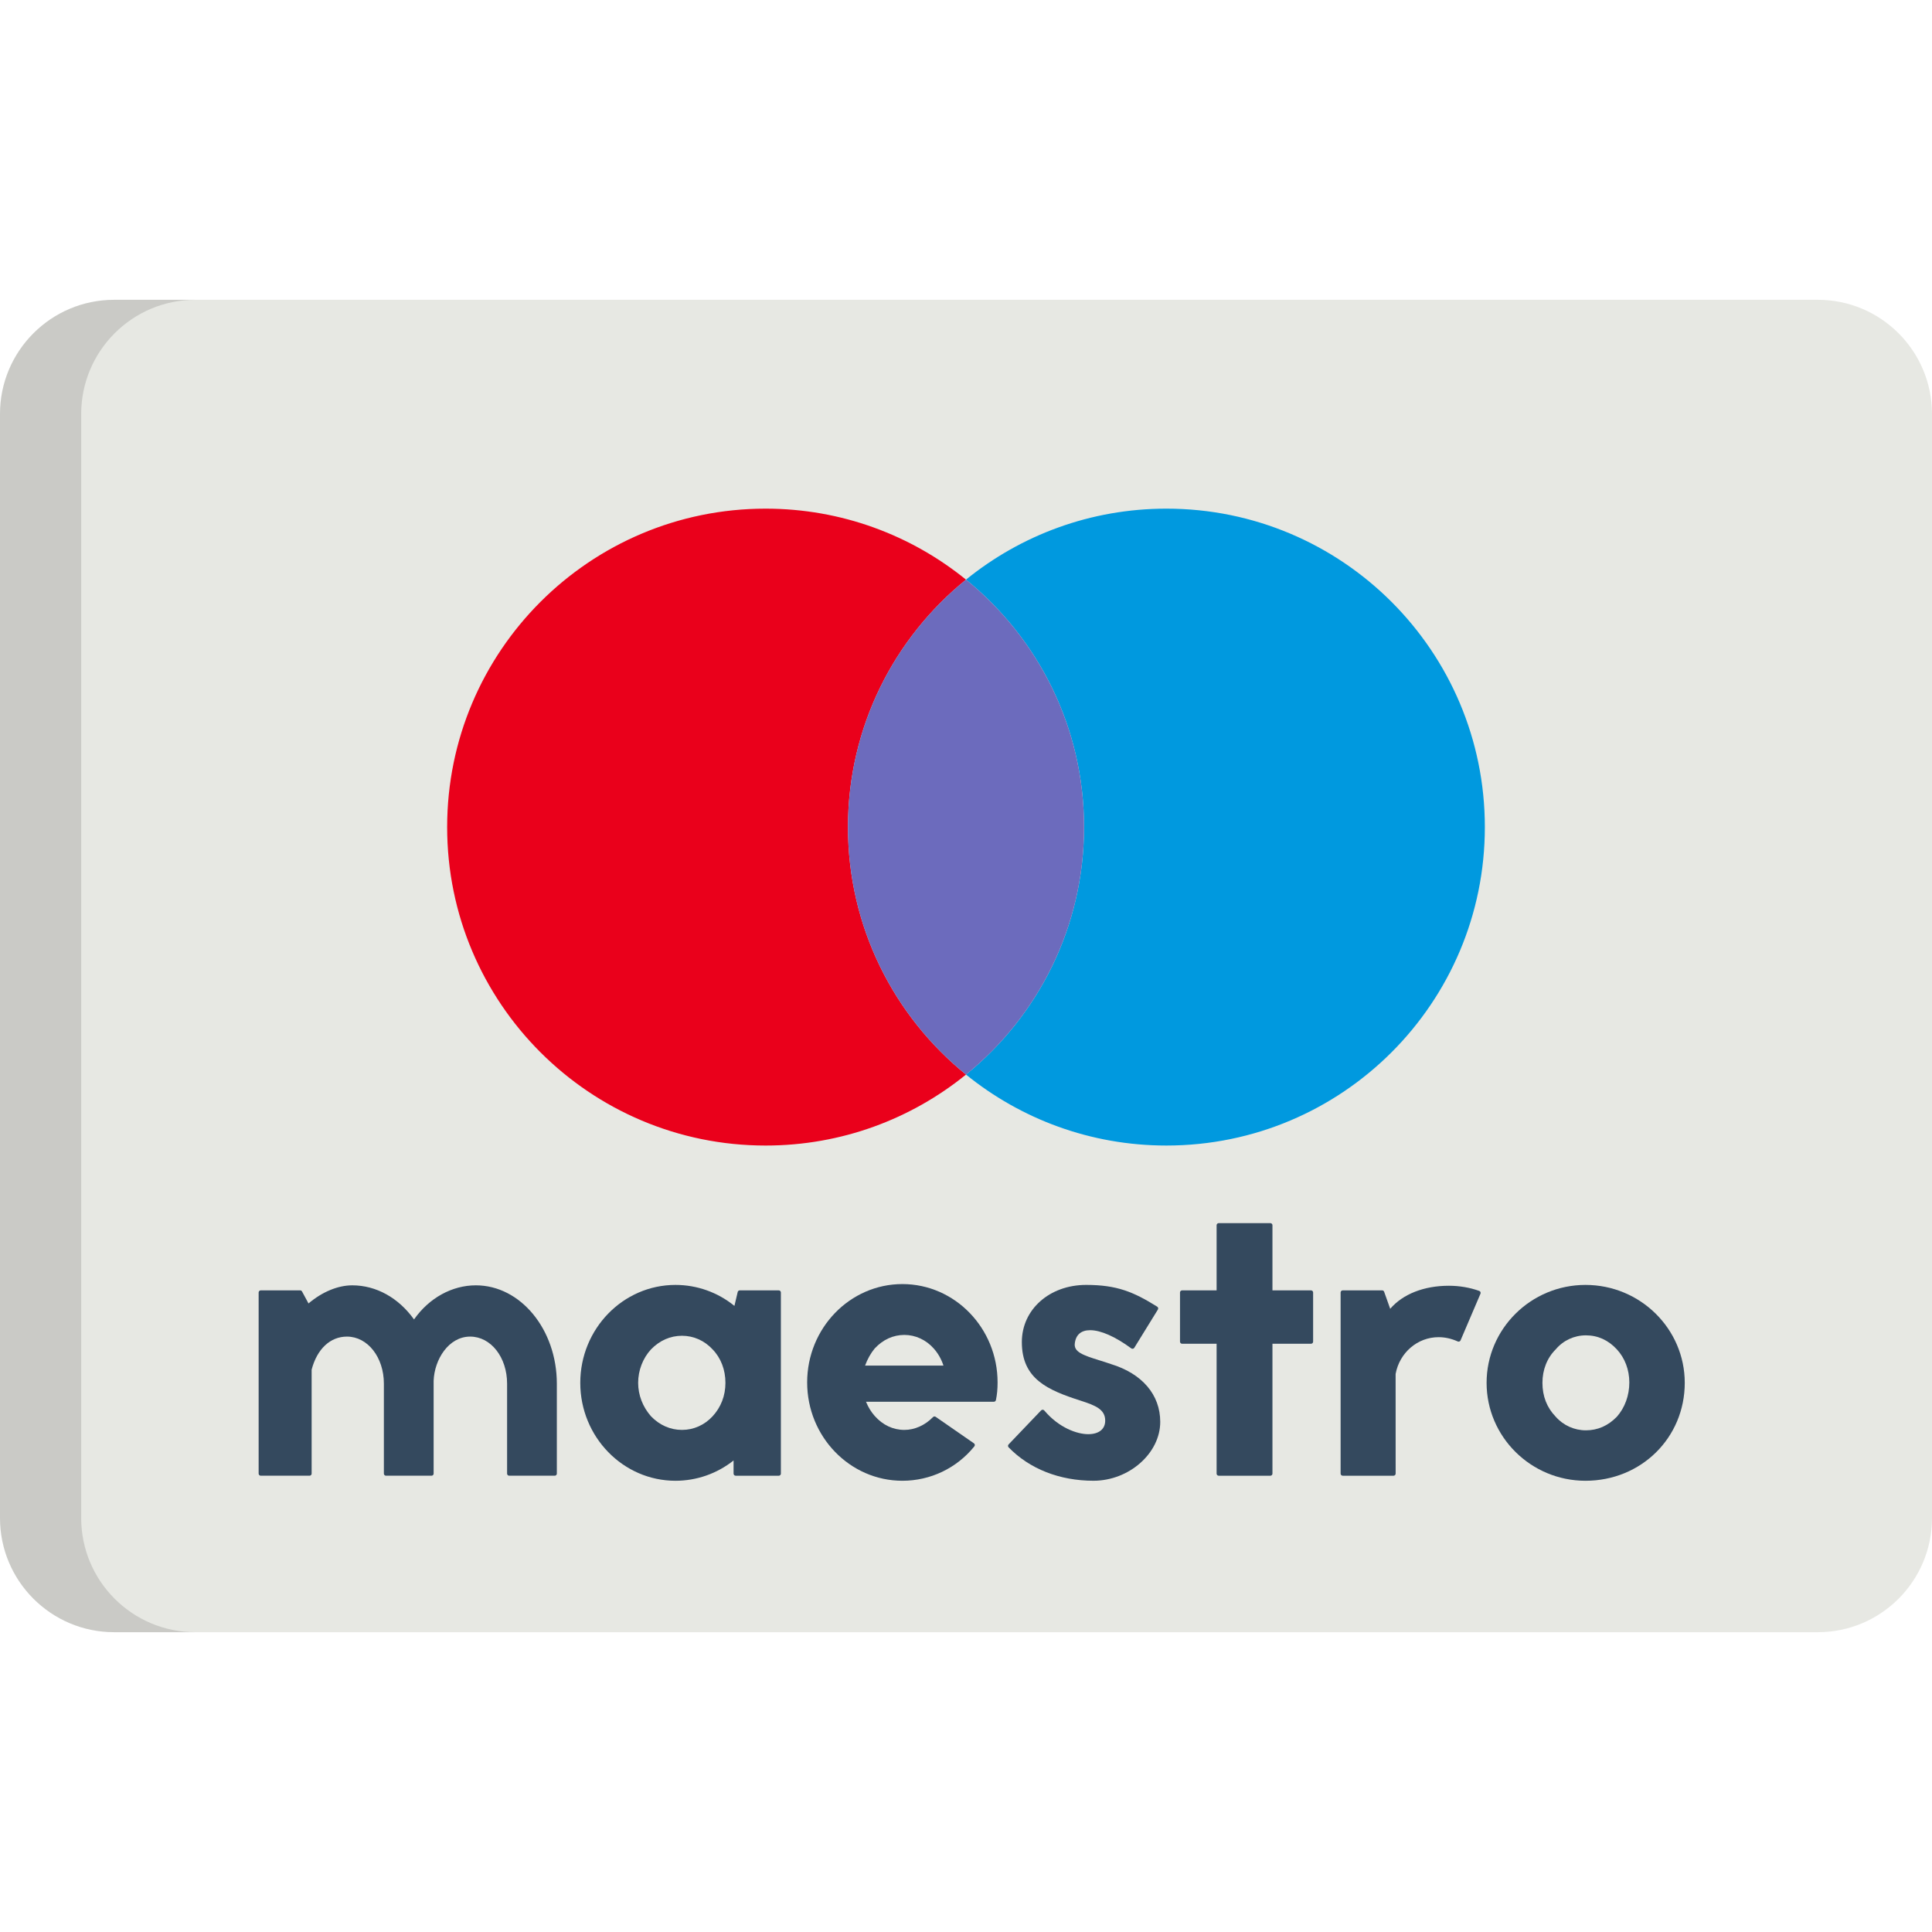
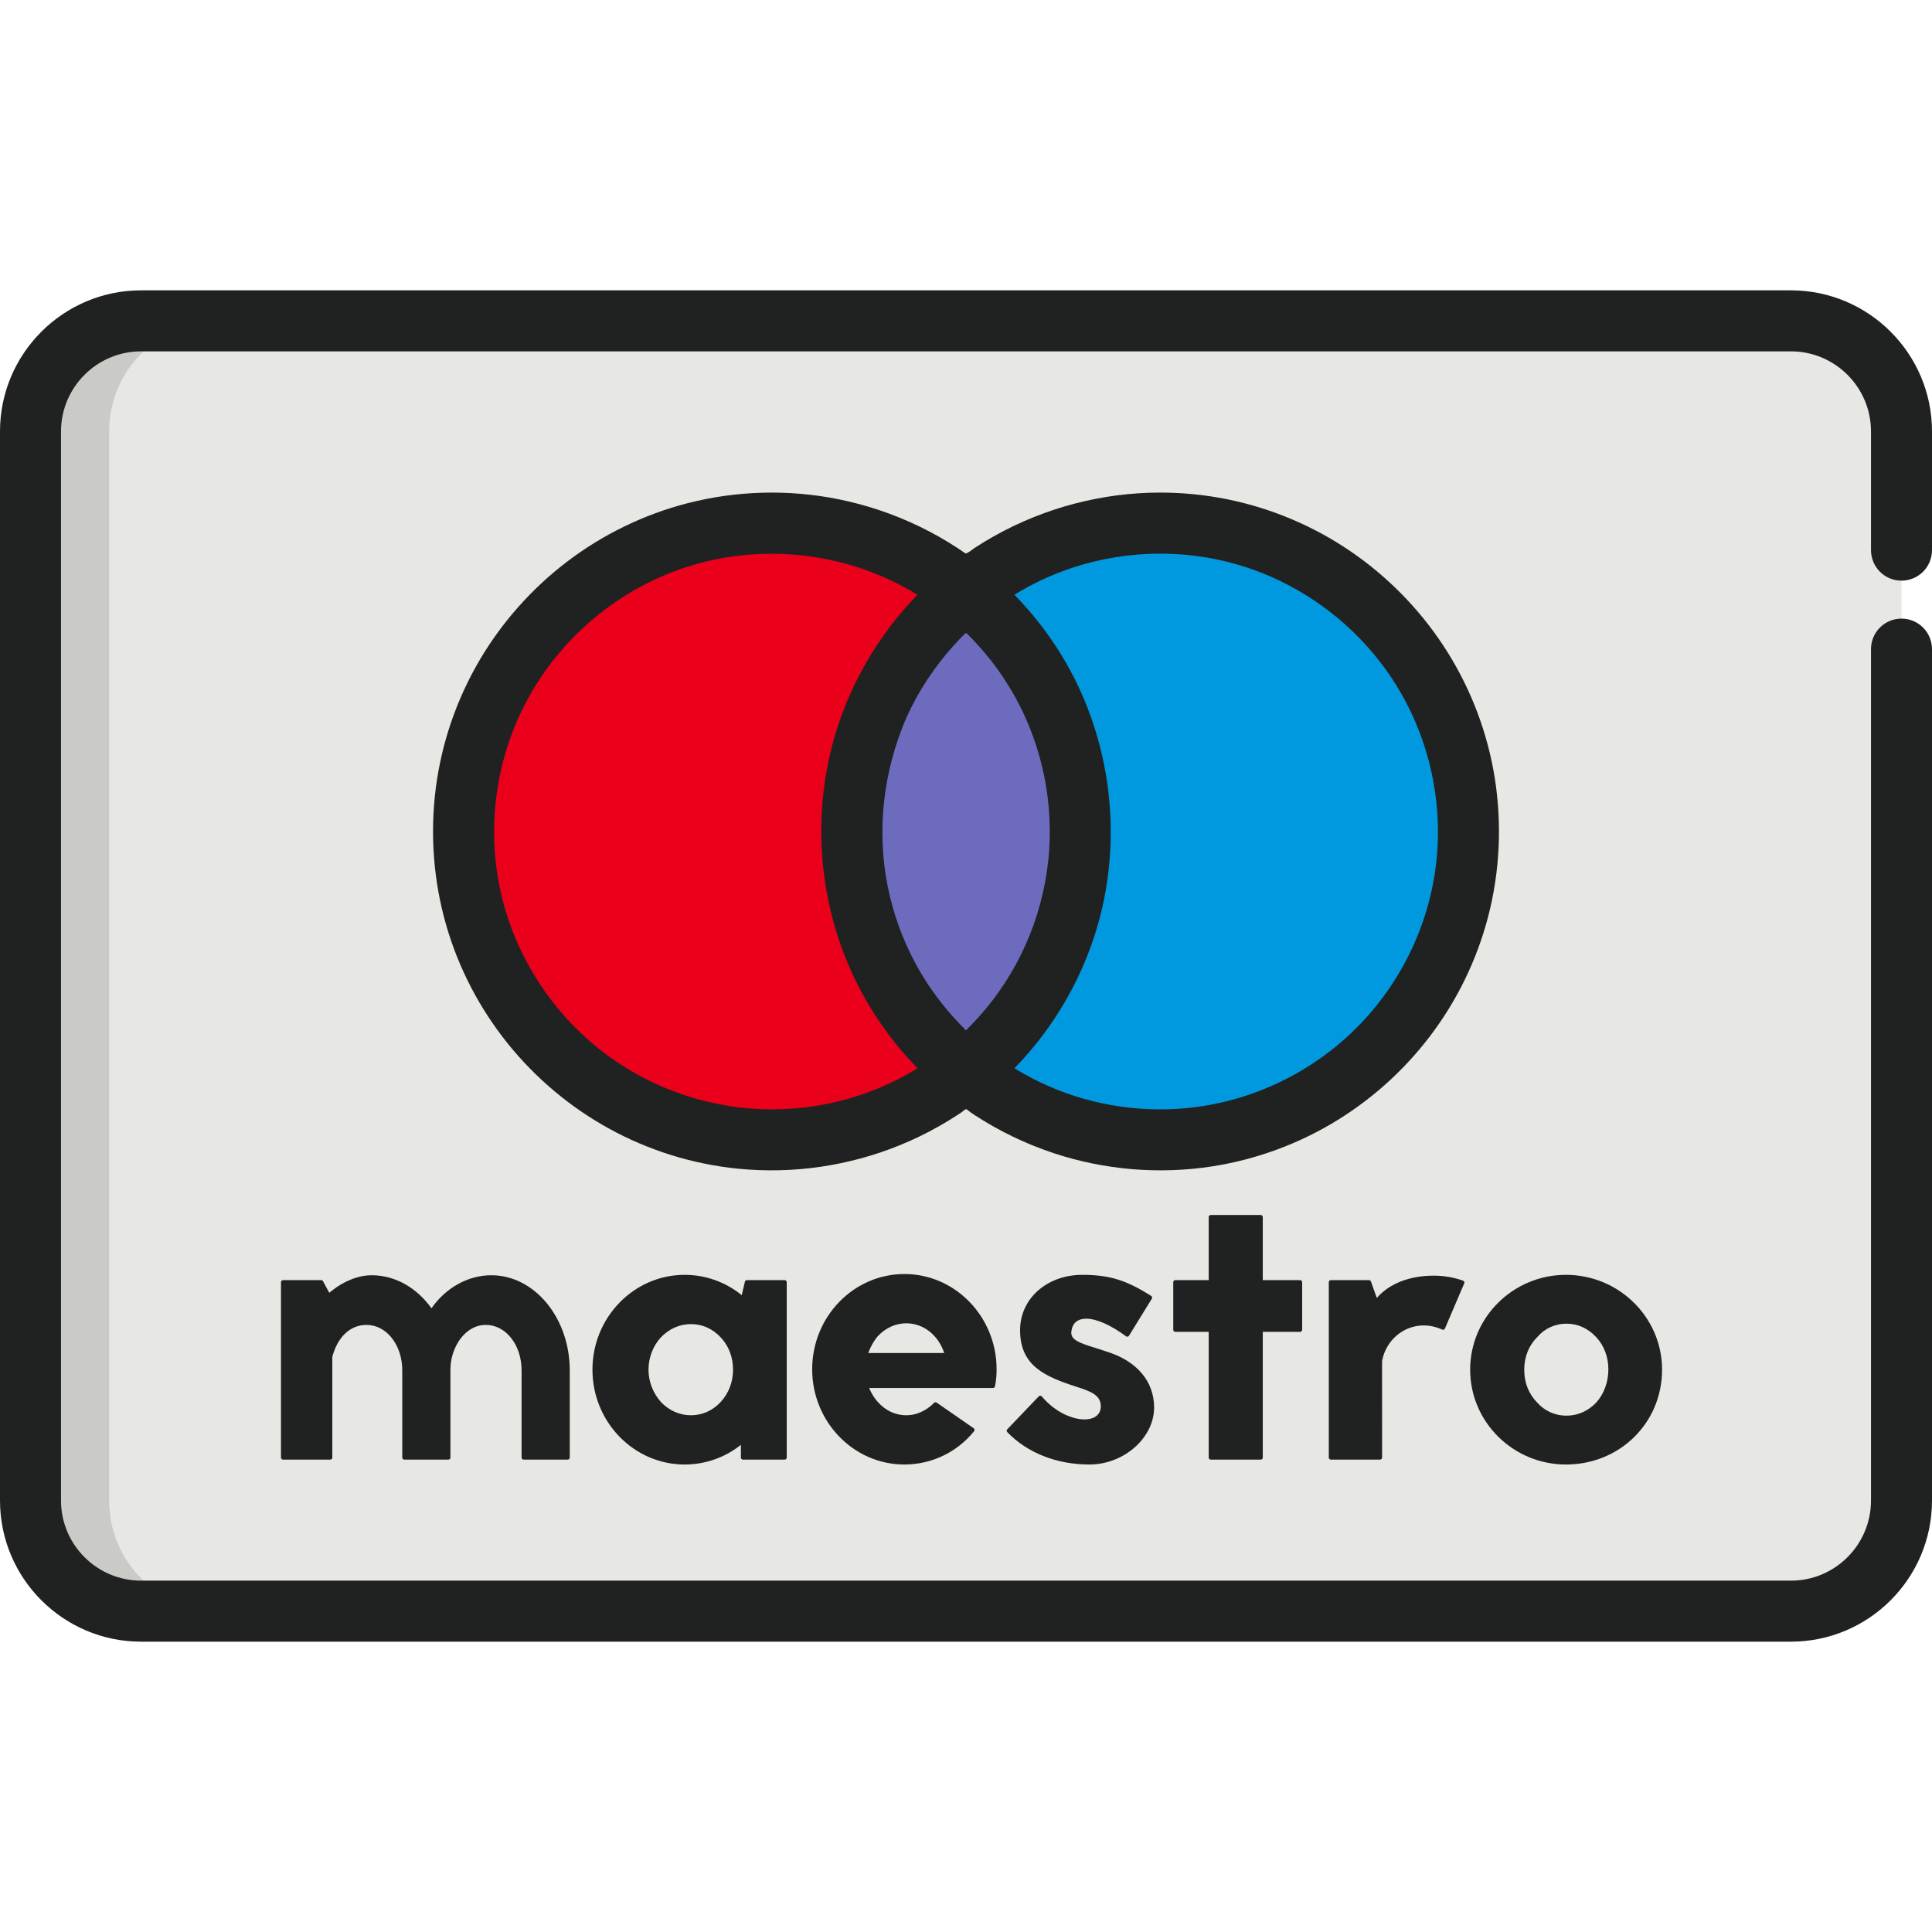
- <svg xmlns="http://www.w3.org/2000/svg" version="1.1" id="Capa_1" x="0px" y="0px" viewBox="0 0 512 512" style="enable-background:new 0 0 512 512;" xml:space="preserve">
-   <path style="fill:#E7E8E3;" d="M512,402.282c0,16.716-13.55,30.267-30.265,30.267H30.265C13.55,432.549,0,418.996,0,402.282V109.717  c0-16.716,13.55-30.266,30.265-30.266h451.469c16.716,0,30.265,13.551,30.265,30.266L512,402.282L512,402.282z" />
-   <path style="opacity:0.15;fill:#202121;enable-background:new    ;" d="M21.517,402.282V109.717  c0-16.716,13.552-30.266,30.267-30.266h-21.52C13.55,79.451,0,93.003,0,109.717v292.565c0,16.716,13.55,30.267,30.265,30.267h21.52  C35.07,432.549,21.517,418.996,21.517,402.282z" />
-   <path style="fill:#EA001B;" d="M224.719,219.191c0-26.482,12.198-50.109,31.281-65.581c-14.504-11.759-32.981-18.813-53.107-18.813  c-46.609,0-84.393,37.783-84.393,84.394c0,46.608,37.784,84.39,84.393,84.39c20.126,0,38.603-7.049,53.107-18.807  C236.917,269.296,224.719,245.67,224.719,219.191z" />
-   <path style="fill:#0099DF;" d="M309.109,134.796c-20.126,0-38.605,7.053-53.109,18.813c19.084,15.471,31.282,39.099,31.282,65.581  c0,26.479-12.198,50.106-31.282,65.582c14.504,11.758,32.983,18.807,53.109,18.807c46.609,0,84.391-37.782,84.391-84.39  S355.718,134.796,309.109,134.796z" />
-   <path style="fill:#6C6BBD;" d="M287.282,219.191c0-26.482-12.198-50.109-31.282-65.581c-19.083,15.471-31.281,39.099-31.281,65.581  c0,26.479,12.198,50.106,31.281,65.582C275.084,269.296,287.282,245.67,287.282,219.191z" />
+ <svg xmlns="http://www.w3.org/2000/svg" version="1.1" id="Capa_1" x="0px" y="0px" viewBox="0 0 511.998 511.998" style="enable-background:new 0 0 511.998 511.998;" xml:space="preserve">
+   <path style="fill:#E7E8E3;" d="M503.916,397.661c0,16.188-13.122,29.311-29.309,29.311H37.393  c-16.188,0-29.309-13.124-29.309-29.311V114.336c0-16.188,13.122-29.31,29.309-29.31h437.212c16.188,0,29.309,13.123,29.309,29.31  v283.326L503.916,397.661L503.916,397.661z" />
+   <g style="opacity:0.15;">
+     <path style="fill:#202121;" d="M28.922,397.661V114.336c0-16.188,13.124-29.31,29.311-29.31h-20.84   c-16.187,0-29.309,13.123-29.309,29.31v283.326c0,16.188,13.122,29.311,29.309,29.311h20.84   C42.047,426.973,28.922,413.849,28.922,397.661z" />
+   </g>
+   <path style="fill:#202121;" d="M474.607,435.057H37.393C16.775,435.057,0,418.282,0,397.661V114.336  c0-20.619,16.775-37.394,37.393-37.394h437.212c20.619,0,37.393,16.775,37.393,37.394v31.459c0,4.465-3.618,8.084-8.084,8.084  s-8.084-3.62-8.084-8.084v-31.459c0-11.704-9.522-21.226-21.225-21.226H37.393c-11.703,0-21.225,9.522-21.225,21.226v283.326  c0,11.705,9.522,21.227,21.225,21.227h437.212c11.703,0,21.225-9.522,21.225-21.227V172.025c0-4.465,3.618-8.084,8.084-8.084  c4.466,0,8.084,3.62,8.084,8.084v225.637C512,418.282,495.226,435.057,474.607,435.057z" />
+   <path style="fill:#EA001B;" d="M225.707,220.352c0-25.645,11.813-48.527,30.293-63.51c-14.046-11.388-31.94-18.219-51.43-18.219  c-45.137,0-81.728,36.59-81.728,81.729c0,45.136,36.591,81.725,81.728,81.725c19.489,0,37.384-6.826,51.43-18.213  C237.519,268.876,225.707,245.996,225.707,220.352z" />
+   <path style="fill:#0099DF;" d="M307.432,138.621c-19.492,0-37.386,6.831-51.432,18.219c18.481,14.983,30.294,37.864,30.294,63.51  c0,25.643-11.814,48.524-30.294,63.511c14.046,11.387,31.94,18.213,51.432,18.213c45.137,0,81.726-36.589,81.726-81.725  C389.158,175.214,352.569,138.621,307.432,138.621z" />
+   <path style="fill:#6C6BBD;" d="M286.294,220.352c0-25.645-11.814-48.527-30.294-63.51c-18.48,14.983-30.293,37.864-30.293,63.51  c0,25.643,11.813,48.524,30.293,63.511C274.48,268.876,286.294,245.996,286.294,220.352z" />
  <g>
-     <path style="fill:#34495E;" d="M126.107,340.626c-6.334,0-12.405,3.362-16.385,9.039c-4.124-5.757-10.052-9.039-16.376-9.039   c-3.793,0-7.983,1.742-11.587,4.803l-1.717-3.176c-0.096-0.179-0.285-0.292-0.489-0.292H69.1c-0.306,0-0.557,0.249-0.557,0.557   v48.004c0,0.307,0.25,0.557,0.557,0.557h12.93c0.308,0,0.557-0.249,0.557-0.557v-27.551c1.439-5.486,4.933-8.759,9.358-8.759   c5.49,0,9.787,5.48,9.787,12.475v23.835c0,0.307,0.25,0.557,0.557,0.557h12.07c0.308,0,0.557-0.249,0.557-0.557v-24.596   c0.203-5.633,3.961-11.714,9.682-11.714c5.49,0,9.787,5.479,9.787,12.475v23.835c0,0.307,0.25,0.557,0.557,0.557h12.07   c0.308,0,0.557-0.249,0.557-0.557v-23.835C147.567,352.317,137.942,340.626,126.107,340.626z" />
-     <path style="fill:#34495E;" d="M206.383,341.963h-10.344c-0.256,0-0.483,0.177-0.541,0.429l-0.869,3.684   c-4.407-3.593-9.917-5.56-15.617-5.56c-13.913,0-25.233,11.641-25.233,25.951c0,14.309,11.32,25.951,25.233,25.951   c5.604,0,11.024-1.903,15.393-5.38v3.487c0,0.307,0.25,0.557,0.557,0.557h11.422c0.308,0,0.557-0.249,0.557-0.557v-48.004   C206.939,342.212,206.691,341.963,206.383,341.963z M180.737,378.941c-3.086,0-5.93-1.251-8.204-3.598   c-2.204-2.494-3.417-5.646-3.417-8.877c0-3.29,1.243-6.521,3.4-8.858c2.292-2.366,5.134-3.617,8.222-3.617   c3.079,0,5.957,1.281,8.113,3.617c2.192,2.265,3.398,5.41,3.398,8.858c0,3.391-1.179,6.458-3.407,8.868   C186.693,377.66,183.815,378.941,180.737,378.941z" />
-     <path style="fill:#34495E;" d="M239.14,340.292c-13.913,0-25.235,11.691-25.235,26.062c0,14.372,11.322,26.063,25.235,26.063   c7.433,0,14.385-3.322,19.074-9.117c0.098-0.12,0.141-0.276,0.119-0.43s-0.107-0.29-0.235-0.378l-10.129-7.017   c-0.224-0.155-0.526-0.125-0.718,0.071c-2.089,2.158-4.847,3.395-7.574,3.395c-3.011,0-5.734-1.283-7.88-3.712   c-0.933-1.048-1.69-2.283-2.3-3.752h33.887c0.265,0,0.491-0.185,0.545-0.443c0.306-1.47,0.441-2.914,0.441-4.679   C264.371,351.983,253.053,340.292,239.14,340.292z M229.252,361.899c0.639-1.732,1.513-3.289,2.537-4.523   c2.18-2.36,4.909-3.607,7.889-3.607c2.928,0,5.761,1.311,7.776,3.602c1.136,1.267,2.019,2.82,2.576,4.529L229.252,361.899   L229.252,361.899z" />
-     <path style="fill:#34495E;" d="M294.387,361.485c-1.058-0.372-2.105-0.697-3.098-1.006c-4.35-1.351-6.796-2.227-6.448-4.525   c0.285-2.251,1.69-3.44,4.06-3.44c2.815,0,6.685,1.712,10.896,4.821c0.126,0.091,0.283,0.127,0.437,0.099   c0.152-0.03,0.287-0.121,0.367-0.255l6.25-10.134c0.161-0.26,0.08-0.602-0.178-0.765c-6.261-3.907-10.676-5.766-18.83-5.766   c-9.716,0-17.044,6.511-17.044,15.146c0,9.769,6.8,12.723,15.689,15.566c3.868,1.249,6.402,2.291,6.402,5.261   c0,2.245-1.683,3.585-4.504,3.585c-2.919,0-7.722-1.646-11.648-6.284c-0.102-0.12-0.25-0.191-0.408-0.197   c-0.146,0.01-0.308,0.059-0.42,0.171l-8.619,9.022c-0.207,0.216-0.205,0.557,0.002,0.771c5.526,5.712,13.513,8.858,22.491,8.858   c9.424,0,17.69-7.287,17.69-15.594C307.474,369.612,302.695,364.019,294.387,361.485z" />
-     <path style="fill:#34495E;" d="M347.433,341.963h-10.22v-17.264c0-0.307-0.248-0.557-0.557-0.557h-13.685   c-0.306,0-0.557,0.249-0.557,0.557v17.264h-9.144c-0.306,0-0.557,0.249-0.557,0.557v13.032c0,0.307,0.25,0.557,0.557,0.557h9.144   v34.416c0,0.307,0.25,0.557,0.557,0.557h13.685c0.308,0,0.557-0.249,0.557-0.557v-34.416h10.22c0.308,0,0.557-0.249,0.557-0.557   V342.52C347.99,342.212,347.741,341.963,347.433,341.963z" />
-     <path style="fill:#34495E;" d="M392.017,342.106c-2.495-0.896-5.28-1.368-8.056-1.368c-6.607,0-12.205,2.214-15.544,6.108   l-1.606-4.514c-0.078-0.222-0.287-0.37-0.524-0.37h-10.453c-0.306,0-0.557,0.249-0.557,0.557v48.004   c0,0.307,0.25,0.557,0.557,0.557h13.47c0.308,0,0.557-0.249,0.557-0.557l-0.009-26.409c1.031-5.65,5.816-9.75,11.379-9.75   c1.713,0,3.426,0.382,5.089,1.135c0.135,0.063,0.289,0.065,0.431,0.012c0.139-0.055,0.253-0.163,0.311-0.301l5.28-12.363   c0.059-0.141,0.059-0.301-0.002-0.441C392.279,342.268,392.161,342.158,392.017,342.106z" />
-     <path style="fill:#34495E;" d="M420.167,340.516c-14.447,0-26.204,11.641-26.204,25.951c0,14.309,11.757,25.951,26.204,25.951   c14.755,0,26.311-11.399,26.311-25.951C446.478,352.157,434.676,340.516,420.167,340.516z M420.274,379.052   c-3.065,0-5.976-1.311-8.004-3.617c-2.329-2.406-3.508-5.424-3.508-8.969c0-3.475,1.243-6.617,3.535-8.885   c1.978-2.352,4.887-3.701,7.978-3.701c3.165,0,5.928,1.252,8.213,3.72c2.128,2.304,3.3,5.414,3.3,8.755   c0,3.453-1.174,6.684-3.291,9.08C426.172,377.835,423.406,379.052,420.274,379.052z" />
+     <path style="fill:#202121;" d="M307.432,130.539c-15.31,0-30.549,4.012-43.903,11.491c-1.722,0.965-3.414,1.987-5.069,3.062   c-0.694,0.451-1.407,1.102-2.156,1.447c-0.543,0.25-0.172,0.185-0.609,0c-0.195-0.083-0.428-0.294-0.612-0.419   c-0.46-0.313-0.923-0.621-1.388-0.925c-3.2-2.09-6.534-3.975-9.975-5.642c-6.868-3.326-14.157-5.779-21.641-7.276   c-13.199-2.64-26.968-2.261-40,1.112c-11.509,2.979-22.379,8.281-31.835,15.485c-9.314,7.097-17.227,16.006-23.161,26.101   c-6.064,10.315-10.023,21.83-11.571,33.696c-1.599,12.254-0.659,24.824,2.787,36.692c3.294,11.347,8.868,22.002,16.276,31.205   c7.375,9.162,16.537,16.863,26.844,22.532c10.519,5.786,22.183,9.414,34.128,10.611c14.561,1.459,29.398-0.701,42.948-6.232   c3.533-1.442,6.976-3.11,10.298-4.988c1.718-0.971,3.405-1.999,5.056-3.083c0.361-0.237,0.721-0.477,1.08-0.72   c0.179-0.121,0.833-0.735,1.07-0.735c0.281,0,0.984,0.678,1.223,0.84c0.41,0.276,0.822,0.549,1.236,0.818   c6.454,4.196,13.449,7.555,20.756,9.978c13.509,4.48,28.031,5.693,42.094,3.501c11.842-1.845,23.27-6.101,33.444-12.434   c9.939-6.186,18.647-14.316,25.505-23.803c6.948-9.611,11.967-20.586,14.655-32.137c2.806-12.055,3.077-24.689,0.811-36.856   c-2.18-11.703-6.731-22.929-13.289-32.862c-6.476-9.809-14.874-18.325-24.589-24.939c-9.827-6.689-20.969-11.399-32.625-13.75   C319.369,131.129,313.401,130.539,307.432,130.539z M268.939,184.557c7.349,13.198,10.484,28.668,8.843,43.687   c-1.676,15.342-8.15,29.92-18.502,41.377c-0.599,0.664-1.214,1.315-1.835,1.959c-0.337,0.349-0.677,0.698-1.025,1.037   c-0.059,0.058-0.342,0.401-0.419,0.401c-0.116,0.001-0.603-0.581-0.716-0.693c-1.362-1.357-2.668-2.778-3.915-4.242   c-2.53-2.969-4.845-6.135-6.874-9.467c-3.928-6.451-6.833-13.509-8.613-20.848c-3.625-14.943-2.356-30.564,3.204-44.858   c2.76-7.097,6.819-13.707,11.669-19.561c1.213-1.463,2.488-2.87,3.808-4.236c0.331-0.343,0.664-0.684,1.006-1.018   c0.518-0.506,0.538-0.321,1.001,0.136c0.755,0.744,1.484,1.516,2.203,2.295c2.64,2.861,5.081,5.935,7.213,9.193   C267.024,181.305,268.017,182.904,268.939,184.557C269.036,184.732,268.409,183.607,268.939,184.557z M204.57,293.993   c-17.202,0-34.072-6.147-47.253-17.199c-12.968-10.874-21.983-26.13-25.119-42.772c-3.226-17.115-0.212-35.133,8.464-50.236   c8.372-14.575,21.722-26.075,37.401-32.145c18.578-7.192,39.706-6.405,57.748,2.034c2.519,1.178,4.97,2.5,7.339,3.956   c-12.589,12.87-21.172,29.535-24.202,47.293c-3.055,17.906-0.689,36.482,6.883,53.002c4.263,9.301,10.181,17.855,17.335,25.168   C231.603,290.255,218.163,293.993,204.57,293.993z M307.432,293.993c-13.593,0-27.034-3.738-38.598-10.901   c12.633-12.94,21.241-29.647,24.25-47.495c3.029-17.965,0.593-36.573-7.05-53.115c-4.246-9.19-10.128-17.63-17.2-24.868   c17.418-10.793,39.12-13.712,58.806-8.086c16.208,4.632,30.548,14.933,40.198,28.744c9.962,14.257,14.557,31.844,12.9,49.155   c-1.629,17.015-9.33,33.14-21.457,45.173c-12.098,12.007-28.235,19.576-45.221,21.098   C311.855,293.895,309.644,293.993,307.432,293.993z" />
+     <path style="fill:#202121;" d="M130.209,337.953c-6.135,0-12.014,3.256-15.869,8.754c-3.994-5.575-9.733-8.754-15.858-8.754   c-3.675,0-7.732,1.687-11.221,4.651l-1.663-3.075c-0.094-0.174-0.276-0.282-0.473-0.282H75.002c-0.298,0-0.539,0.241-0.539,0.539   v46.489c0,0.297,0.241,0.539,0.539,0.539h12.522c0.297,0,0.539-0.241,0.539-0.539v-26.681c1.393-5.313,4.777-8.482,9.063-8.482   c5.315,0,9.478,5.306,9.478,12.081v23.082c0,0.297,0.241,0.539,0.539,0.539h11.689c0.297,0,0.539-0.241,0.539-0.539v-23.819   c0.195-5.456,3.836-11.344,9.377-11.344c5.315,0,9.478,5.306,9.478,12.081v23.082c0,0.297,0.241,0.539,0.539,0.539h11.689   c0.298,0,0.539-0.241,0.539-0.539v-23.082C150.991,349.275,141.669,337.953,130.209,337.953z" />
+     <path style="fill:#202121;" d="M207.95,339.247h-10.019c-0.249,0-0.468,0.171-0.524,0.415l-0.842,3.568   c-4.266-3.478-9.602-5.384-15.122-5.384c-13.475,0-24.438,11.274-24.438,25.131c0,13.857,10.963,25.131,24.438,25.131   c5.427,0,10.674-1.842,14.905-5.211v3.377c0,0.298,0.241,0.539,0.539,0.539h11.064c0.298,0,0.539-0.241,0.539-0.539v-46.488   C208.489,339.489,208.247,339.247,207.95,339.247z M183.112,375.058c-2.99,0-5.743-1.212-7.945-3.485   c-2.133-2.414-3.307-5.467-3.307-8.596c0-3.187,1.202-6.316,3.291-8.578c2.219-2.292,4.971-3.503,7.962-3.503   c2.98,0,5.768,1.241,7.857,3.503c2.123,2.194,3.293,5.24,3.293,8.578c0,3.285-1.142,6.254-3.302,8.588   C188.879,373.818,186.091,375.058,183.112,375.058z" />
+     <path style="fill:#202121;" d="M239.67,337.629c-13.474,0-24.436,11.322-24.436,25.239c0,13.918,10.962,25.24,24.436,25.24   c7.199,0,13.932-3.217,18.474-8.829c0.095-0.116,0.136-0.267,0.114-0.416c-0.022-0.149-0.103-0.281-0.226-0.366l-9.811-6.795   c-0.219-0.15-0.511-0.121-0.695,0.069c-2.021,2.09-4.694,3.288-7.335,3.288c-2.916,0-5.554-1.243-7.633-3.595   c-0.905-1.02-1.636-2.214-2.225-3.634h32.818c0.255,0,0.475-0.18,0.527-0.429c0.296-1.435,0.429-2.832,0.429-4.531   C264.107,348.952,253.145,337.629,239.67,337.629z M230.095,358.556c0.618-1.676,1.464-3.183,2.457-4.381   c2.081-2.253,4.794-3.493,7.64-3.493c2.835,0,5.579,1.271,7.531,3.488c1.099,1.223,1.954,2.728,2.495,4.386L230.095,358.556   L230.095,358.556z" />
+     <path style="fill:#202121;" d="M293.174,358.154c-1.025-0.36-2.038-0.675-3.001-0.974c-4.212-1.309-6.579-2.157-6.243-4.382   c0.275-2.18,1.635-3.332,3.932-3.332c2.726,0,6.474,1.658,10.552,4.668c0.121,0.088,0.275,0.123,0.423,0.096   c0.149-0.029,0.278-0.117,0.357-0.247l6.052-9.814c0.156-0.252,0.078-0.583-0.174-0.741c-6.063-3.783-10.339-5.583-18.235-5.583   c-9.409,0-16.506,6.307-16.506,14.668c0,9.461,6.585,12.321,15.193,15.074c3.746,1.209,6.201,2.218,6.201,5.096   c0,2.174-1.631,3.472-4.362,3.472c-2.827,0-7.478-1.594-11.281-6.086c-0.099-0.116-0.243-0.185-0.396-0.191   c-0.141,0.01-0.299,0.057-0.405,0.166l-8.347,8.736c-0.201,0.209-0.199,0.539,0.002,0.747c5.352,5.532,13.087,8.578,21.781,8.578   c9.125,0,17.131-7.057,17.131-15.101C305.848,366.023,301.221,360.607,293.174,358.154z" />
+     <path style="fill:#202121;" d="M344.546,339.247h-9.897v-16.719c0-0.297-0.241-0.539-0.539-0.539h-13.253   c-0.298,0-0.539,0.241-0.539,0.539v16.719h-8.855c-0.297,0-0.539,0.241-0.539,0.539v12.62c0,0.297,0.241,0.539,0.539,0.539h8.855   v33.33c0,0.298,0.241,0.539,0.539,0.539h13.253c0.298,0,0.539-0.241,0.539-0.539v-33.33h9.897c0.298,0,0.539-0.241,0.539-0.539   v-12.62C345.085,339.489,344.843,339.247,344.546,339.247z" />
+     <path style="fill:#202121;" d="M387.721,339.385c-2.416-0.868-5.113-1.325-7.801-1.325c-6.398,0-11.819,2.144-15.053,5.915   l-1.555-4.372c-0.075-0.215-0.279-0.358-0.508-0.358h-10.122c-0.298,0-0.539,0.241-0.539,0.539v46.488   c0,0.298,0.241,0.539,0.539,0.539h13.045c0.297,0,0.539-0.241,0.539-0.539l-0.009-25.575c0.998-5.471,5.632-9.442,11.019-9.442   c1.659,0,3.317,0.37,4.927,1.099c0.132,0.061,0.282,0.063,0.418,0.012c0.135-0.053,0.244-0.157,0.3-0.291l5.114-11.972   c0.058-0.137,0.058-0.291-0.002-0.427C387.973,339.543,387.861,339.437,387.721,339.385z" />
+     <path style="fill:#202121;" d="M414.983,337.846c-13.992,0-25.377,11.274-25.377,25.131c0,13.857,11.384,25.131,25.377,25.131   c14.288,0,25.48-11.039,25.48-25.131C440.463,349.12,429.032,337.846,414.983,337.846z M415.086,375.165   c-2.969,0-5.787-1.27-7.751-3.503c-2.255-2.33-3.398-5.253-3.398-8.686c0-3.365,1.204-6.408,3.423-8.605   c1.914-2.278,4.732-3.584,7.726-3.584c3.064,0,5.741,1.213,7.954,3.602c2.061,2.231,3.196,5.243,3.196,8.479   c0,3.344-1.138,6.473-3.187,8.793C420.798,373.987,418.119,375.165,415.086,375.165z" />
  </g>
  <g>
</g>
  <g>
</g>
  <g>
</g>
  <g>
</g>
  <g>
</g>
  <g>
</g>
  <g>
</g>
  <g>
</g>
  <g>
</g>
  <g>
</g>
  <g>
</g>
  <g>
</g>
  <g>
</g>
  <g>
</g>
  <g>
</g>
</svg>
